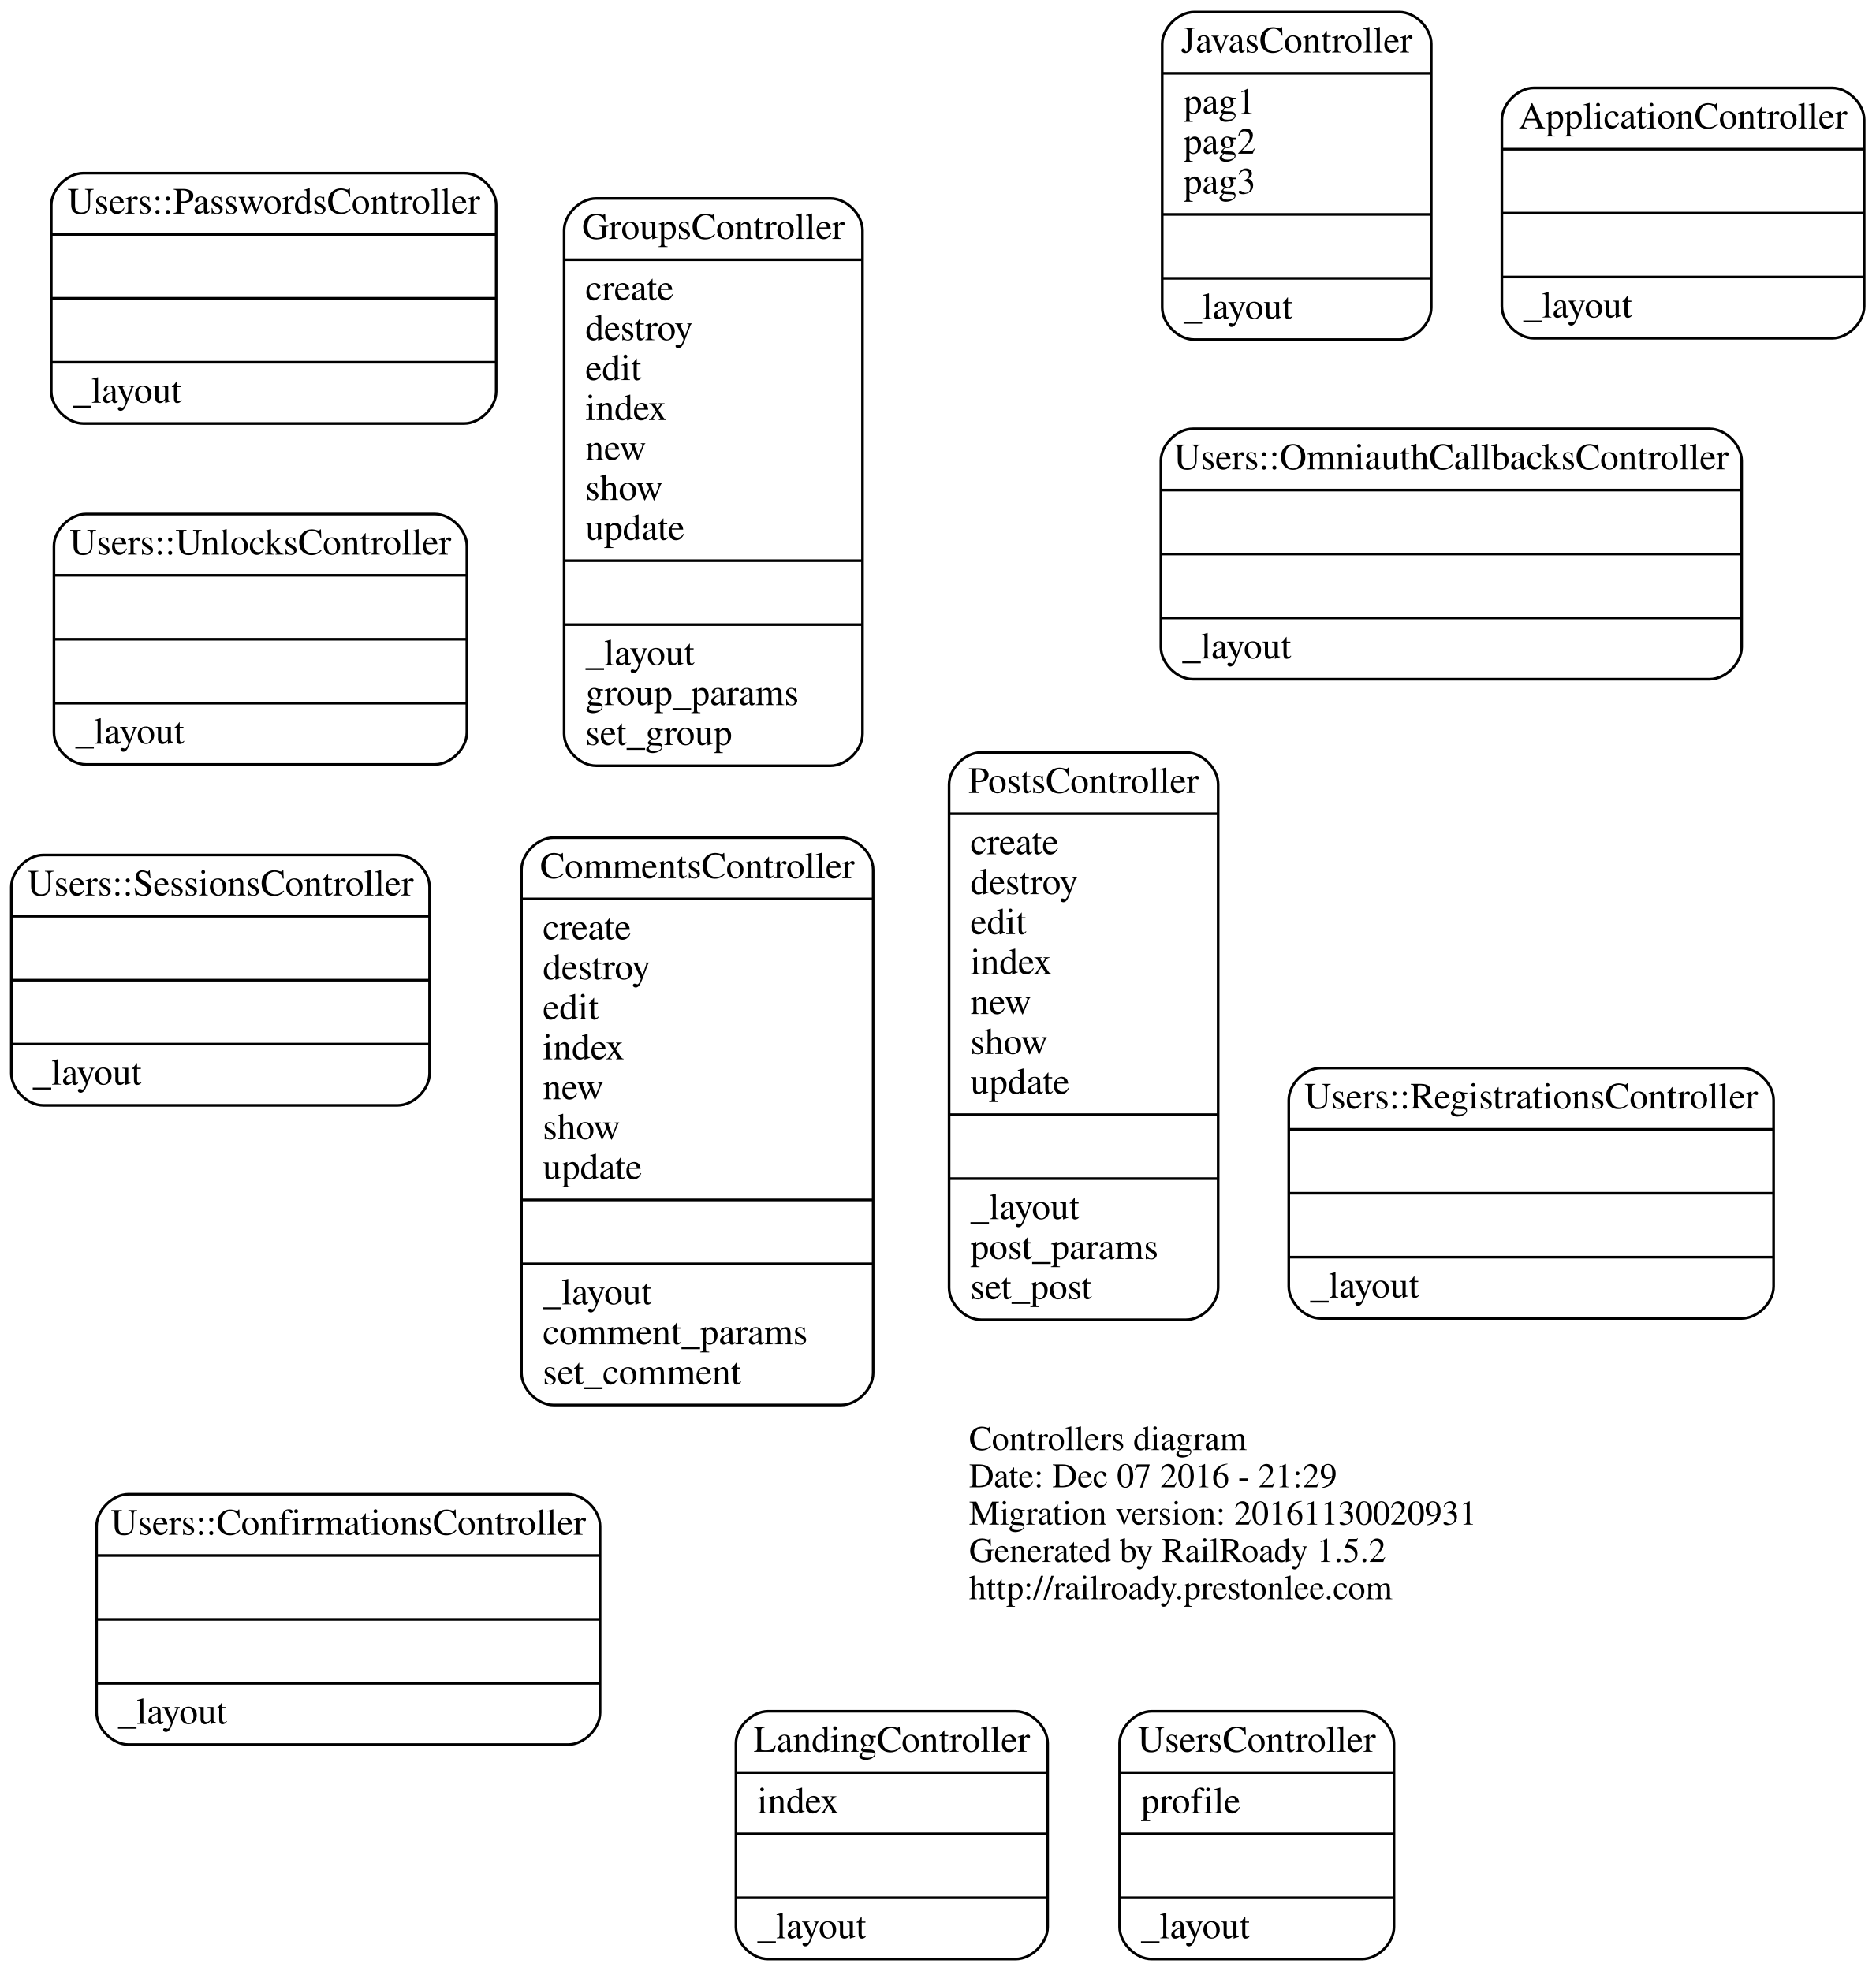
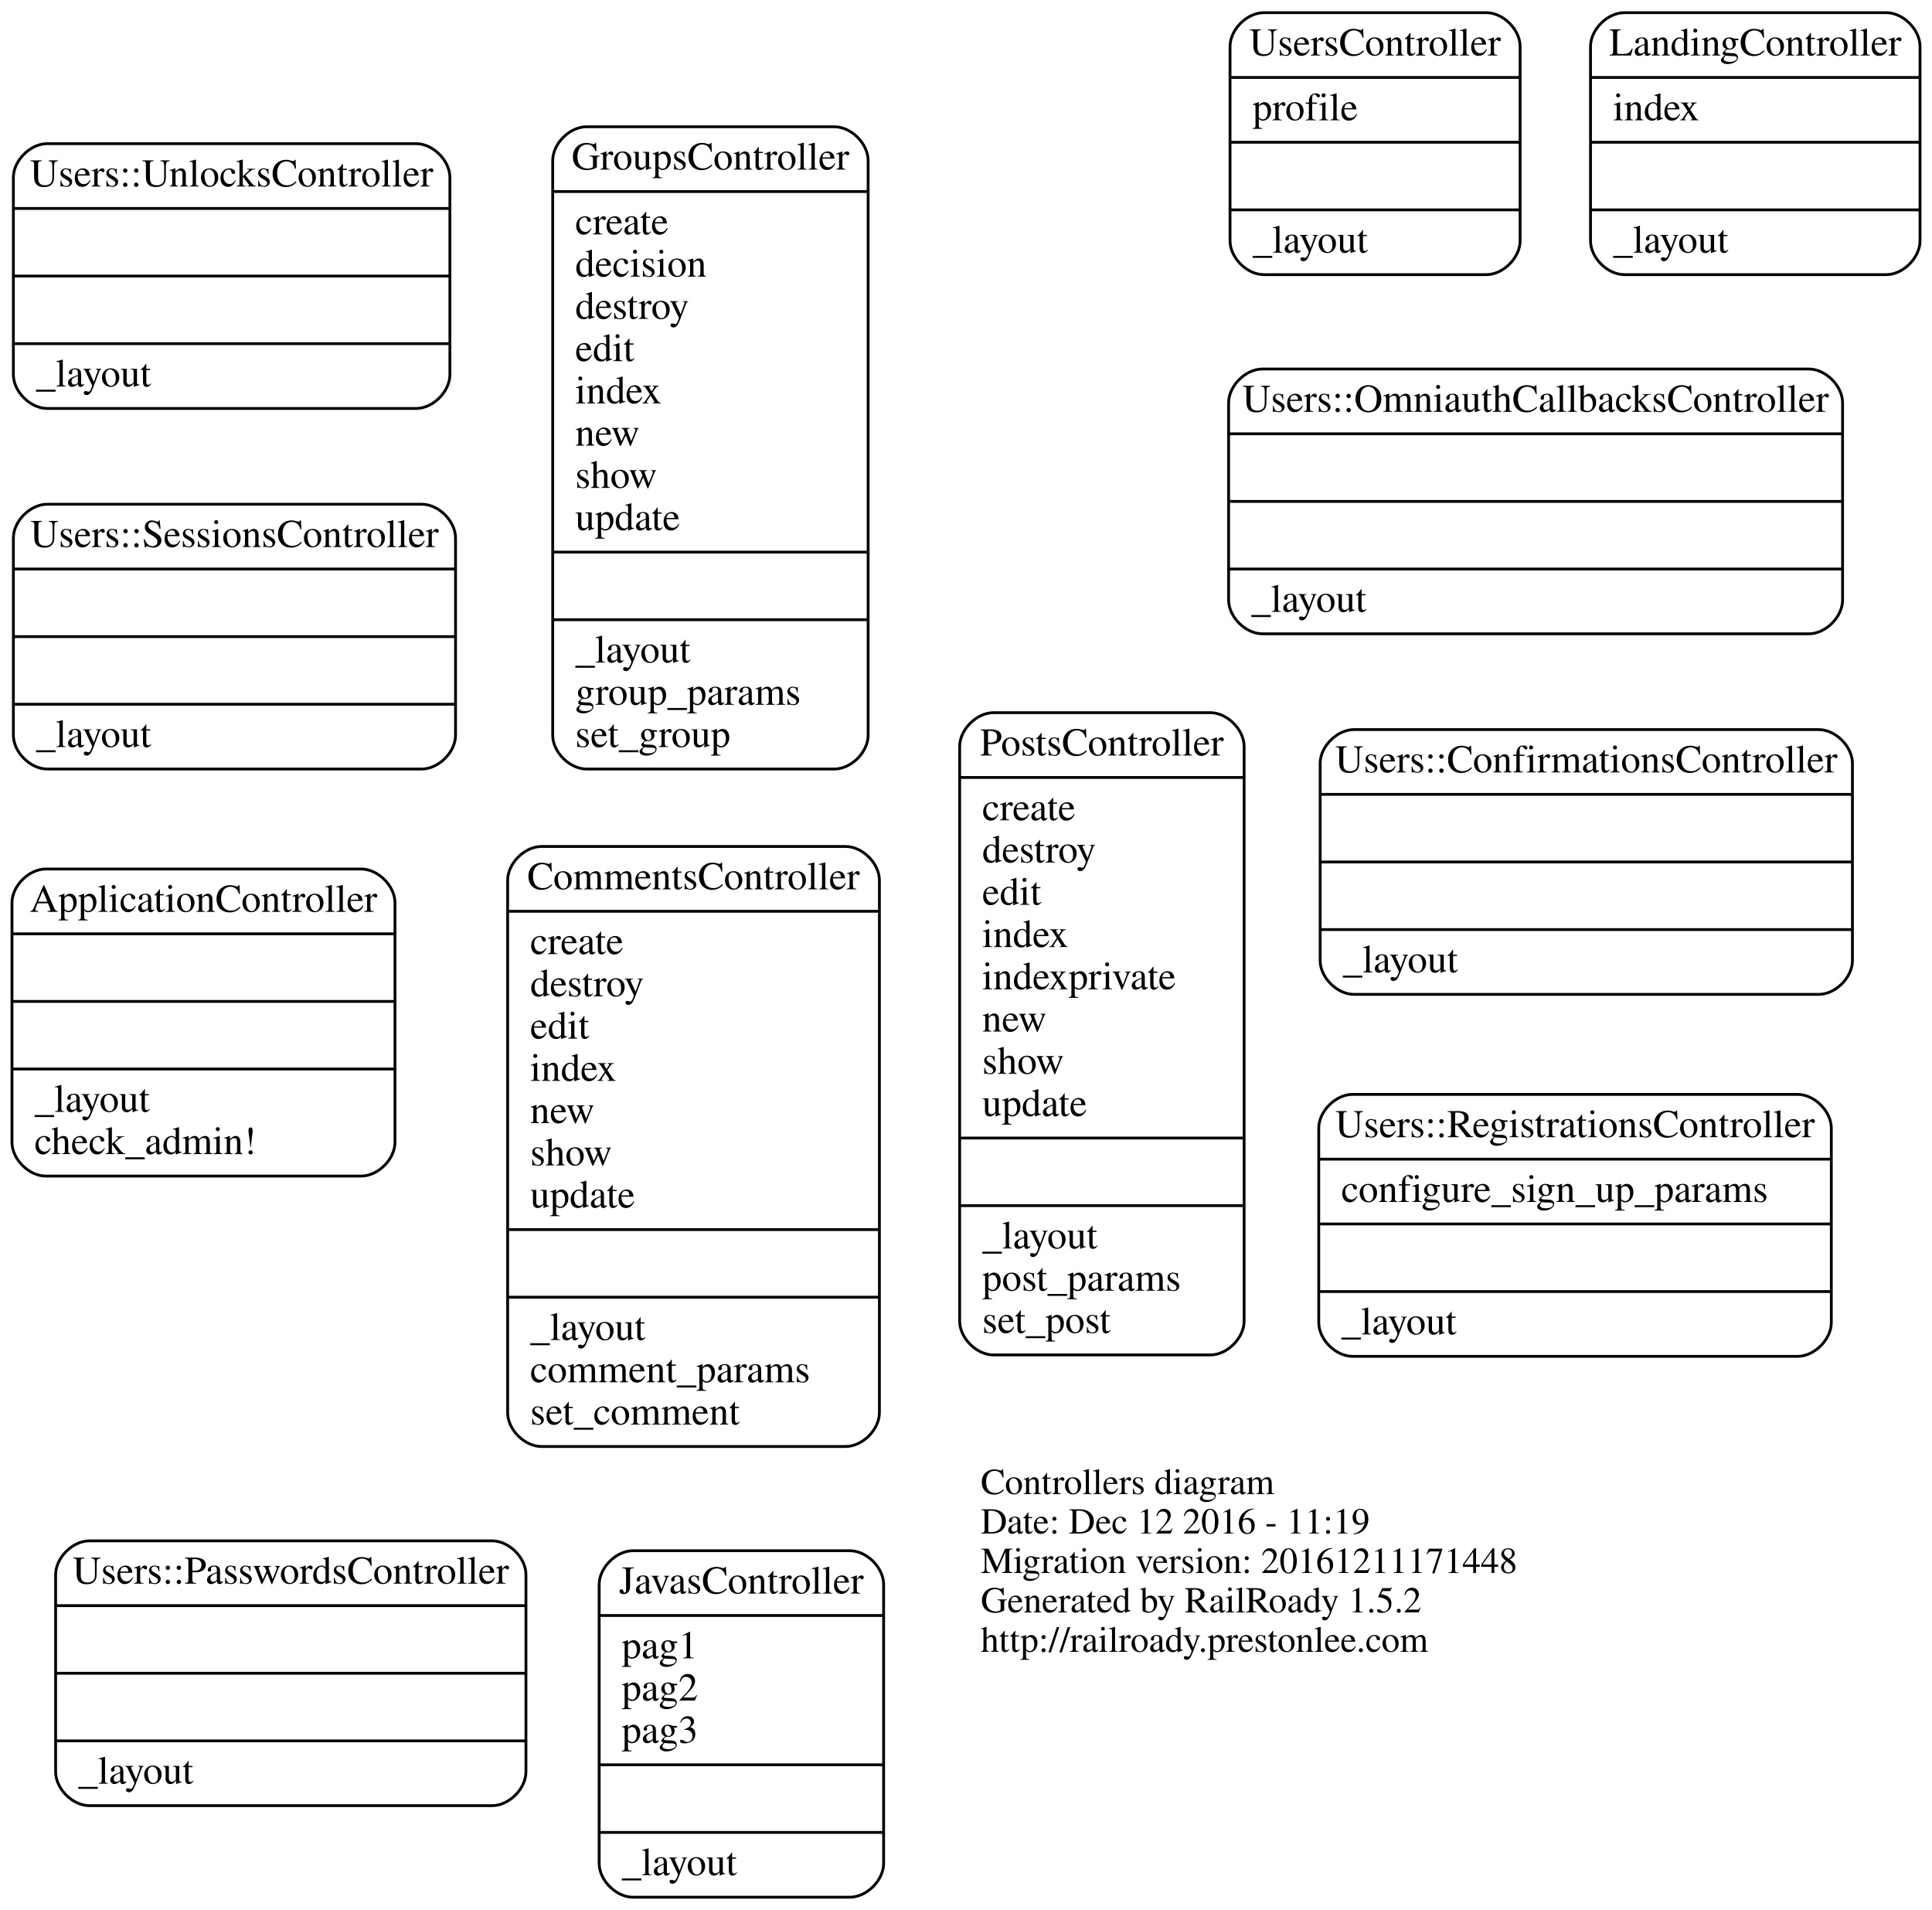
- <svg xmlns="http://www.w3.org/2000/svg" width="704pt" height="740pt" viewBox="0.00 0.00 703.50 740.00">
-   <g id="graph0" class="graph" transform="scale(1 1) rotate(0) translate(275.5 416)">
-     <polygon fill="none" stroke="none" points="-275.5,324 -275.5,-416 428,-416 428,324 -275.5,324" />
+ <svg xmlns="http://www.w3.org/2000/svg" width="686pt" height="678pt" viewBox="0.00 0.00 685.50 678.00">
+   <g id="graph0" class="graph" transform="scale(1 1) rotate(0) translate(260 402)">
+     <polygon fill="none" stroke="none" points="-260,276 -260,-402 425.5,-402 425.5,276 -260,276" />
    <g id="node1" class="node">
      <text text-anchor="start" x="88" y="128.4" font-family="Times,serif" font-size="13.00">Controllers diagram</text>
-       <text text-anchor="start" x="88" y="142.4" font-family="Times,serif" font-size="13.00">Date: Dec 07 2016 - 21:29</text>
-       <text text-anchor="start" x="88" y="156.4" font-family="Times,serif" font-size="13.00">Migration version: 20161130020931</text>
+       <text text-anchor="start" x="88" y="142.4" font-family="Times,serif" font-size="13.00">Date: Dec 12 2016 - 11:19</text>
+       <text text-anchor="start" x="88" y="156.4" font-family="Times,serif" font-size="13.00">Migration version: 20161211171448</text>
      <text text-anchor="start" x="88" y="170.4" font-family="Times,serif" font-size="13.00">Generated by RailRoady 1.5.2</text>
      <text text-anchor="start" x="88" y="184.4" font-family="Times,serif" font-size="13.00">http://railroady.prestonlee.com</text>
    </g>
    <g id="node2" class="node">
-       <path fill="none" stroke="black" d="M12.5,319.5C12.5,319.5 105.5,319.5 105.5,319.5 111.5,319.5 117.5,313.5 117.5,307.5 117.5,307.5 117.5,238.5 117.5,238.5 117.5,232.5 111.5,226.5 105.5,226.5 105.5,226.5 12.5,226.5 12.5,226.5 6.5,226.5 0.5,232.5 0.5,238.5 0.5,238.5 0.5,307.5 0.5,307.5 0.5,313.5 6.5,319.5 12.5,319.5" />
-       <text text-anchor="middle" x="59" y="241.7" font-family="Times,serif" font-size="14.00">LandingController</text>
-       <polyline fill="none" stroke="black" points="0.5,249.5 117.5,249.5 " />
-       <text text-anchor="start" x="8.5" y="264.7" font-family="Times,serif" font-size="14.00">index</text>
-       <polyline fill="none" stroke="black" points="0.5,272.5 117.5,272.5 " />
-       <polyline fill="none" stroke="black" points="0.5,296.5 117.5,296.5 " />
-       <text text-anchor="start" x="8.5" y="311.7" font-family="Times,serif" font-size="14.00">_layout</text>
+       <path fill="none" stroke="black" d="M316.5,-304.5C316.5,-304.5 409.5,-304.5 409.5,-304.5 415.5,-304.5 421.5,-310.5 421.5,-316.5 421.5,-316.5 421.5,-385.5 421.5,-385.5 421.5,-391.5 415.5,-397.5 409.5,-397.5 409.5,-397.5 316.5,-397.5 316.5,-397.5 310.5,-397.5 304.5,-391.5 304.5,-385.5 304.5,-385.5 304.5,-316.5 304.5,-316.5 304.5,-310.5 310.5,-304.5 316.5,-304.5" />
+       <text text-anchor="middle" x="363" y="-382.3" font-family="Times,serif" font-size="14.00">LandingController</text>
+       <polyline fill="none" stroke="black" points="304.5,-374.5 421.5,-374.5 " />
+       <text text-anchor="start" x="312.5" y="-359.3" font-family="Times,serif" font-size="14.00">index</text>
+       <polyline fill="none" stroke="black" points="304.5,-351.5 421.5,-351.5 " />
+       <polyline fill="none" stroke="black" points="304.5,-327.5 421.5,-327.5 " />
+       <text text-anchor="start" x="312.5" y="-312.3" font-family="Times,serif" font-size="14.00">_layout</text>
    </g>
    <g id="node3" class="node">
-       <path fill="none" stroke="black" d="M220,79C220,79 378,79 378,79 384,79 390,73 390,67 390,67 390,-3 390,-3 390,-9 384,-15 378,-15 378,-15 220,-15 220,-15 214,-15 208,-9 208,-3 208,-3 208,67 208,67 208,73 214,79 220,79" />
-       <text text-anchor="middle" x="299" y="0.2" font-family="Times,serif" font-size="14.00">Users::RegistrationsController</text>
-       <polyline fill="none" stroke="black" points="208,8 390,8 " />
-       <polyline fill="none" stroke="black" points="208,32 390,32 " />
-       <polyline fill="none" stroke="black" points="208,56 390,56 " />
-       <text text-anchor="start" x="216" y="71.2" font-family="Times,serif" font-size="14.00">_layout</text>
+       <path fill="none" stroke="black" d="M220,79.5C220,79.5 378,79.5 378,79.5 384,79.5 390,73.5 390,67.5 390,67.5 390,-1.5 390,-1.5 390,-7.5 384,-13.5 378,-13.5 378,-13.5 220,-13.5 220,-13.5 214,-13.5 208,-7.5 208,-1.5 208,-1.5 208,67.5 208,67.5 208,73.5 214,79.5 220,79.5" />
+       <text text-anchor="middle" x="299" y="1.7" font-family="Times,serif" font-size="14.00">Users::RegistrationsController</text>
+       <polyline fill="none" stroke="black" points="208,9.5 390,9.5 " />
+       <text text-anchor="start" x="216" y="24.7" font-family="Times,serif" font-size="14.00">configure_sign_up_params</text>
+       <polyline fill="none" stroke="black" points="208,32.5 390,32.5 " />
+       <polyline fill="none" stroke="black" points="208,56.5 390,56.5 " />
+       <text text-anchor="start" x="216" y="71.7" font-family="Times,serif" font-size="14.00">_layout</text>
    </g>
    <g id="node4" class="node">
-       <path fill="none" stroke="black" d="M-227.5,239C-227.5,239 -62.5,239 -62.5,239 -56.5,239 -50.5,233 -50.5,227 -50.5,227 -50.5,157 -50.5,157 -50.5,151 -56.5,145 -62.5,145 -62.5,145 -227.5,145 -227.5,145 -233.5,145 -239.5,151 -239.5,157 -239.5,157 -239.5,227 -239.5,227 -239.5,233 -233.5,239 -227.5,239" />
-       <text text-anchor="middle" x="-145" y="160.2" font-family="Times,serif" font-size="14.00">Users::ConfirmationsController</text>
-       <polyline fill="none" stroke="black" points="-239.5,168 -50.5,168 " />
-       <polyline fill="none" stroke="black" points="-239.5,192 -50.5,192 " />
-       <polyline fill="none" stroke="black" points="-239.5,216 -50.5,216 " />
-       <text text-anchor="start" x="-231.5" y="231.2" font-family="Times,serif" font-size="14.00">_layout</text>
+       <path fill="none" stroke="black" d="M220.5,-49C220.5,-49 385.5,-49 385.5,-49 391.5,-49 397.5,-55 397.5,-61 397.5,-61 397.5,-131 397.5,-131 397.5,-137 391.5,-143 385.5,-143 385.5,-143 220.5,-143 220.5,-143 214.5,-143 208.5,-137 208.5,-131 208.5,-131 208.5,-61 208.5,-61 208.5,-55 214.5,-49 220.5,-49" />
+       <text text-anchor="middle" x="303" y="-127.8" font-family="Times,serif" font-size="14.00">Users::ConfirmationsController</text>
+       <polyline fill="none" stroke="black" points="208.5,-120 397.5,-120 " />
+       <polyline fill="none" stroke="black" points="208.5,-96 397.5,-96 " />
+       <polyline fill="none" stroke="black" points="208.5,-72 397.5,-72 " />
+       <text text-anchor="start" x="216.5" y="-56.8" font-family="Times,serif" font-size="14.00">_layout</text>
    </g>
    <g id="node5" class="node">
-       <path fill="none" stroke="black" d="M172,-161C172,-161 366,-161 366,-161 372,-161 378,-167 378,-173 378,-173 378,-243 378,-243 378,-249 372,-255 366,-255 366,-255 172,-255 172,-255 166,-255 160,-249 160,-243 160,-243 160,-173 160,-173 160,-167 166,-161 172,-161" />
-       <text text-anchor="middle" x="269" y="-239.8" font-family="Times,serif" font-size="14.00">Users::OmniauthCallbacksController</text>
-       <polyline fill="none" stroke="black" points="160,-232 378,-232 " />
-       <polyline fill="none" stroke="black" points="160,-208 378,-208 " />
-       <polyline fill="none" stroke="black" points="160,-184 378,-184 " />
-       <text text-anchor="start" x="168" y="-168.8" font-family="Times,serif" font-size="14.00">_layout</text>
+       <path fill="none" stroke="black" d="M188,-177C188,-177 382,-177 382,-177 388,-177 394,-183 394,-189 394,-189 394,-259 394,-259 394,-265 388,-271 382,-271 382,-271 188,-271 188,-271 182,-271 176,-265 176,-259 176,-259 176,-189 176,-189 176,-183 182,-177 188,-177" />
+       <text text-anchor="middle" x="285" y="-255.8" font-family="Times,serif" font-size="14.00">Users::OmniauthCallbacksController</text>
+       <polyline fill="none" stroke="black" points="176,-248 394,-248 " />
+       <polyline fill="none" stroke="black" points="176,-224 394,-224 " />
+       <polyline fill="none" stroke="black" points="176,-200 394,-200 " />
+       <text text-anchor="start" x="184" y="-184.8" font-family="Times,serif" font-size="14.00">_layout</text>
    </g>
    <g id="node6" class="node">
-       <path fill="none" stroke="black" d="M-243.5,-129C-243.5,-129 -112.5,-129 -112.5,-129 -106.5,-129 -100.5,-135 -100.5,-141 -100.5,-141 -100.5,-211 -100.5,-211 -100.5,-217 -106.5,-223 -112.5,-223 -112.5,-223 -243.5,-223 -243.5,-223 -249.5,-223 -255.5,-217 -255.5,-211 -255.5,-211 -255.5,-141 -255.5,-141 -255.5,-135 -249.5,-129 -243.5,-129" />
-       <text text-anchor="middle" x="-178" y="-207.8" font-family="Times,serif" font-size="14.00">Users::UnlocksController</text>
-       <polyline fill="none" stroke="black" points="-255.5,-200 -100.5,-200 " />
-       <polyline fill="none" stroke="black" points="-255.5,-176 -100.5,-176 " />
-       <polyline fill="none" stroke="black" points="-255.5,-152 -100.5,-152 " />
+       <path fill="none" stroke="black" d="M-243.5,-257C-243.5,-257 -112.5,-257 -112.5,-257 -106.5,-257 -100.5,-263 -100.5,-269 -100.5,-269 -100.5,-339 -100.5,-339 -100.5,-345 -106.5,-351 -112.5,-351 -112.5,-351 -243.5,-351 -243.5,-351 -249.5,-351 -255.5,-345 -255.5,-339 -255.5,-339 -255.5,-269 -255.5,-269 -255.5,-263 -249.5,-257 -243.5,-257" />
+       <text text-anchor="middle" x="-178" y="-335.8" font-family="Times,serif" font-size="14.00">Users::UnlocksController</text>
+       <polyline fill="none" stroke="black" points="-255.5,-328 -100.5,-328 " />
+       <polyline fill="none" stroke="black" points="-255.5,-304 -100.5,-304 " />
+       <polyline fill="none" stroke="black" points="-255.5,-280 -100.5,-280 " />
+       <text text-anchor="start" x="-247.5" y="-264.8" font-family="Times,serif" font-size="14.00">_layout</text>
+     </g>
+     <g id="node7" class="node">
+       <path fill="none" stroke="black" d="M-243.5,-129C-243.5,-129 -110.5,-129 -110.5,-129 -104.5,-129 -98.5,-135 -98.5,-141 -98.5,-141 -98.5,-211 -98.5,-211 -98.5,-217 -104.5,-223 -110.5,-223 -110.5,-223 -243.5,-223 -243.5,-223 -249.5,-223 -255.5,-217 -255.5,-211 -255.5,-211 -255.5,-141 -255.5,-141 -255.5,-135 -249.5,-129 -243.5,-129" />
+       <text text-anchor="middle" x="-177" y="-207.8" font-family="Times,serif" font-size="14.00">Users::SessionsController</text>
+       <polyline fill="none" stroke="black" points="-255.5,-200 -98.5,-200 " />
+       <polyline fill="none" stroke="black" points="-255.5,-176 -98.5,-176 " />
+       <polyline fill="none" stroke="black" points="-255.5,-152 -98.5,-152 " />
      <text text-anchor="start" x="-247.5" y="-136.8" font-family="Times,serif" font-size="14.00">_layout</text>
    </g>
-     <g id="node7" class="node">
-       <path fill="none" stroke="black" d="M-259.5,-1C-259.5,-1 -126.5,-1 -126.5,-1 -120.5,-1 -114.5,-7 -114.5,-13 -114.5,-13 -114.5,-83 -114.5,-83 -114.5,-89 -120.5,-95 -126.5,-95 -126.5,-95 -259.5,-95 -259.5,-95 -265.5,-95 -271.5,-89 -271.5,-83 -271.5,-83 -271.5,-13 -271.5,-13 -271.5,-7 -265.5,-1 -259.5,-1" />
-       <text text-anchor="middle" x="-193" y="-79.8" font-family="Times,serif" font-size="14.00">Users::SessionsController</text>
-       <polyline fill="none" stroke="black" points="-271.5,-72 -114.5,-72 " />
-       <polyline fill="none" stroke="black" points="-271.5,-48 -114.5,-48 " />
-       <polyline fill="none" stroke="black" points="-271.5,-24 -114.5,-24 " />
-       <text text-anchor="start" x="-263.5" y="-8.8" font-family="Times,serif" font-size="14.00">_layout</text>
-     </g>
    <g id="node8" class="node">
-       <path fill="none" stroke="black" d="M-244.5,-257C-244.5,-257 -101.5,-257 -101.5,-257 -95.5,-257 -89.5,-263 -89.5,-269 -89.5,-269 -89.5,-339 -89.5,-339 -89.5,-345 -95.5,-351 -101.5,-351 -101.5,-351 -244.5,-351 -244.5,-351 -250.5,-351 -256.5,-345 -256.5,-339 -256.5,-339 -256.5,-269 -256.5,-269 -256.5,-263 -250.5,-257 -244.5,-257" />
-       <text text-anchor="middle" x="-173" y="-335.8" font-family="Times,serif" font-size="14.00">Users::PasswordsController</text>
-       <polyline fill="none" stroke="black" points="-256.5,-328 -89.5,-328 " />
-       <polyline fill="none" stroke="black" points="-256.5,-304 -89.5,-304 " />
-       <polyline fill="none" stroke="black" points="-256.5,-280 -89.5,-280 " />
-       <text text-anchor="start" x="-248.5" y="-264.8" font-family="Times,serif" font-size="14.00">_layout</text>
+       <path fill="none" stroke="black" d="M-228.5,239C-228.5,239 -85.5,239 -85.5,239 -79.5,239 -73.5,233 -73.5,227 -73.5,227 -73.5,157 -73.5,157 -73.5,151 -79.5,145 -85.5,145 -85.5,145 -228.5,145 -228.5,145 -234.5,145 -240.5,151 -240.5,157 -240.5,157 -240.5,227 -240.5,227 -240.5,233 -234.5,239 -228.5,239" />
+       <text text-anchor="middle" x="-157" y="160.2" font-family="Times,serif" font-size="14.00">Users::PasswordsController</text>
+       <polyline fill="none" stroke="black" points="-240.5,168 -73.5,168 " />
+       <polyline fill="none" stroke="black" points="-240.5,192 -73.5,192 " />
+       <polyline fill="none" stroke="black" points="-240.5,216 -73.5,216 " />
+       <text text-anchor="start" x="-232.5" y="231.2" font-family="Times,serif" font-size="14.00">_layout</text>
    </g>
    <g id="node9" class="node">
-       <path fill="none" stroke="black" d="M92.5,79.5C92.5,79.5 169.5,79.5 169.5,79.5 175.5,79.5 181.5,73.5 181.5,67.5 181.5,67.5 181.5,-121.5 181.5,-121.5 181.5,-127.5 175.5,-133.5 169.5,-133.5 169.5,-133.5 92.5,-133.5 92.5,-133.5 86.5,-133.5 80.5,-127.5 80.5,-121.5 80.5,-121.5 80.5,67.5 80.5,67.5 80.5,73.5 86.5,79.5 92.5,79.5" />
-       <text text-anchor="middle" x="131" y="-118.3" font-family="Times,serif" font-size="14.00">PostsController</text>
-       <polyline fill="none" stroke="black" points="80.5,-110.5 181.5,-110.5 " />
-       <text text-anchor="start" x="88.5" y="-95.3" font-family="Times,serif" font-size="14.00">create</text>
-       <text text-anchor="start" x="88.5" y="-80.3" font-family="Times,serif" font-size="14.00">destroy</text>
-       <text text-anchor="start" x="88.5" y="-65.3" font-family="Times,serif" font-size="14.00">edit</text>
-       <text text-anchor="start" x="88.5" y="-50.3" font-family="Times,serif" font-size="14.00">index</text>
-       <text text-anchor="start" x="88.5" y="-35.3" font-family="Times,serif" font-size="14.00">new</text>
-       <text text-anchor="start" x="88.5" y="-20.3" font-family="Times,serif" font-size="14.00">show</text>
-       <text text-anchor="start" x="88.5" y="-5.3" font-family="Times,serif" font-size="14.00">update</text>
-       <polyline fill="none" stroke="black" points="80.5,2.5 181.5,2.5 " />
-       <polyline fill="none" stroke="black" points="80.5,26.5 181.5,26.5 " />
-       <text text-anchor="start" x="88.5" y="41.7" font-family="Times,serif" font-size="14.00">_layout</text>
-       <text text-anchor="start" x="88.5" y="56.7" font-family="Times,serif" font-size="14.00">post_params</text>
-       <text text-anchor="start" x="88.5" y="71.7" font-family="Times,serif" font-size="14.00">set_post</text>
+       <path fill="none" stroke="black" d="M92.5,79C92.5,79 169.5,79 169.5,79 175.5,79 181.5,73 181.5,67 181.5,67 181.5,-137 181.5,-137 181.5,-143 175.5,-149 169.5,-149 169.5,-149 92.5,-149 92.5,-149 86.5,-149 80.5,-143 80.5,-137 80.5,-137 80.5,67 80.5,67 80.5,73 86.5,79 92.5,79" />
+       <text text-anchor="middle" x="131" y="-133.8" font-family="Times,serif" font-size="14.00">PostsController</text>
+       <polyline fill="none" stroke="black" points="80.5,-126 181.5,-126 " />
+       <text text-anchor="start" x="88.5" y="-110.8" font-family="Times,serif" font-size="14.00">create</text>
+       <text text-anchor="start" x="88.5" y="-95.8" font-family="Times,serif" font-size="14.00">destroy</text>
+       <text text-anchor="start" x="88.5" y="-80.8" font-family="Times,serif" font-size="14.00">edit</text>
+       <text text-anchor="start" x="88.5" y="-65.8" font-family="Times,serif" font-size="14.00">index</text>
+       <text text-anchor="start" x="88.5" y="-50.8" font-family="Times,serif" font-size="14.00">indexprivate</text>
+       <text text-anchor="start" x="88.5" y="-35.8" font-family="Times,serif" font-size="14.00">new</text>
+       <text text-anchor="start" x="88.5" y="-20.8" font-family="Times,serif" font-size="14.00">show</text>
+       <text text-anchor="start" x="88.5" y="-5.8" font-family="Times,serif" font-size="14.00">update</text>
+       <polyline fill="none" stroke="black" points="80.5,2 181.5,2 " />
+       <polyline fill="none" stroke="black" points="80.5,26 181.5,26 " />
+       <text text-anchor="start" x="88.5" y="41.2" font-family="Times,serif" font-size="14.00">_layout</text>
+       <text text-anchor="start" x="88.5" y="56.2" font-family="Times,serif" font-size="14.00">post_params</text>
+       <text text-anchor="start" x="88.5" y="71.2" font-family="Times,serif" font-size="14.00">set_post</text>
    </g>
    <g id="node10" class="node">
-       <path fill="none" stroke="black" d="M-52,-128.5C-52,-128.5 36,-128.5 36,-128.5 42,-128.5 48,-134.5 48,-140.5 48,-140.5 48,-329.5 48,-329.5 48,-335.5 42,-341.5 36,-341.5 36,-341.5 -52,-341.5 -52,-341.5 -58,-341.5 -64,-335.5 -64,-329.5 -64,-329.5 -64,-140.5 -64,-140.5 -64,-134.5 -58,-128.5 -52,-128.5" />
-       <text text-anchor="middle" x="-8" y="-326.3" font-family="Times,serif" font-size="14.00">GroupsController</text>
-       <polyline fill="none" stroke="black" points="-64,-318.5 48,-318.5 " />
-       <text text-anchor="start" x="-56" y="-303.3" font-family="Times,serif" font-size="14.00">create</text>
-       <text text-anchor="start" x="-56" y="-288.3" font-family="Times,serif" font-size="14.00">destroy</text>
-       <text text-anchor="start" x="-56" y="-273.3" font-family="Times,serif" font-size="14.00">edit</text>
-       <text text-anchor="start" x="-56" y="-258.3" font-family="Times,serif" font-size="14.00">index</text>
-       <text text-anchor="start" x="-56" y="-243.3" font-family="Times,serif" font-size="14.00">new</text>
-       <text text-anchor="start" x="-56" y="-228.3" font-family="Times,serif" font-size="14.00">show</text>
-       <text text-anchor="start" x="-56" y="-213.3" font-family="Times,serif" font-size="14.00">update</text>
-       <polyline fill="none" stroke="black" points="-64,-205.5 48,-205.5 " />
-       <polyline fill="none" stroke="black" points="-64,-181.5 48,-181.5 " />
-       <text text-anchor="start" x="-56" y="-166.3" font-family="Times,serif" font-size="14.00">_layout</text>
-       <text text-anchor="start" x="-56" y="-151.3" font-family="Times,serif" font-size="14.00">group_params</text>
-       <text text-anchor="start" x="-56" y="-136.3" font-family="Times,serif" font-size="14.00">set_group</text>
+       <path fill="none" stroke="black" d="M-52,-129C-52,-129 36,-129 36,-129 42,-129 48,-135 48,-141 48,-141 48,-345 48,-345 48,-351 42,-357 36,-357 36,-357 -52,-357 -52,-357 -58,-357 -64,-351 -64,-345 -64,-345 -64,-141 -64,-141 -64,-135 -58,-129 -52,-129" />
+       <text text-anchor="middle" x="-8" y="-341.8" font-family="Times,serif" font-size="14.00">GroupsController</text>
+       <polyline fill="none" stroke="black" points="-64,-334 48,-334 " />
+       <text text-anchor="start" x="-56" y="-318.8" font-family="Times,serif" font-size="14.00">create</text>
+       <text text-anchor="start" x="-56" y="-303.8" font-family="Times,serif" font-size="14.00">decision</text>
+       <text text-anchor="start" x="-56" y="-288.8" font-family="Times,serif" font-size="14.00">destroy</text>
+       <text text-anchor="start" x="-56" y="-273.8" font-family="Times,serif" font-size="14.00">edit</text>
+       <text text-anchor="start" x="-56" y="-258.8" font-family="Times,serif" font-size="14.00">index</text>
+       <text text-anchor="start" x="-56" y="-243.8" font-family="Times,serif" font-size="14.00">new</text>
+       <text text-anchor="start" x="-56" y="-228.8" font-family="Times,serif" font-size="14.00">show</text>
+       <text text-anchor="start" x="-56" y="-213.8" font-family="Times,serif" font-size="14.00">update</text>
+       <polyline fill="none" stroke="black" points="-64,-206 48,-206 " />
+       <polyline fill="none" stroke="black" points="-64,-182 48,-182 " />
+       <text text-anchor="start" x="-56" y="-166.8" font-family="Times,serif" font-size="14.00">_layout</text>
+       <text text-anchor="start" x="-56" y="-151.8" font-family="Times,serif" font-size="14.00">group_params</text>
+       <text text-anchor="start" x="-56" y="-136.8" font-family="Times,serif" font-size="14.00">set_group</text>
    </g>
    <g id="node11" class="node">
      <path fill="none" stroke="black" d="M-68,111.5C-68,111.5 40,111.5 40,111.5 46,111.5 52,105.5 52,99.5 52,99.5 52,-89.5 52,-89.5 52,-95.5 46,-101.5 40,-101.5 40,-101.5 -68,-101.5 -68,-101.5 -74,-101.5 -80,-95.5 -80,-89.5 -80,-89.5 -80,99.5 -80,99.5 -80,105.5 -74,111.5 -68,111.5" />
      <text text-anchor="middle" x="-14" y="-86.3" font-family="Times,serif" font-size="14.00">CommentsController</text>
      <polyline fill="none" stroke="black" points="-80,-78.5 52,-78.5 " />
      <text text-anchor="start" x="-72" y="-63.3" font-family="Times,serif" font-size="14.00">create</text>
      <text text-anchor="start" x="-72" y="-48.3" font-family="Times,serif" font-size="14.00">destroy</text>
      <text text-anchor="start" x="-72" y="-33.3" font-family="Times,serif" font-size="14.00">edit</text>
      <text text-anchor="start" x="-72" y="-18.3" font-family="Times,serif" font-size="14.00">index</text>
      <text text-anchor="start" x="-72" y="-3.3" font-family="Times,serif" font-size="14.00">new</text>
      <text text-anchor="start" x="-72" y="11.7" font-family="Times,serif" font-size="14.00">show</text>
      <text text-anchor="start" x="-72" y="26.7" font-family="Times,serif" font-size="14.00">update</text>
      <polyline fill="none" stroke="black" points="-80,34.5 52,34.5 " />
      <polyline fill="none" stroke="black" points="-80,58.5 52,58.5 " />
      <text text-anchor="start" x="-72" y="73.7" font-family="Times,serif" font-size="14.00">_layout</text>
      <text text-anchor="start" x="-72" y="88.7" font-family="Times,serif" font-size="14.00">comment_params</text>
      <text text-anchor="start" x="-72" y="103.7" font-family="Times,serif" font-size="14.00">set_comment</text>
    </g>
    <g id="node12" class="node">
-       <path fill="none" stroke="black" d="M156.5,319.5C156.5,319.5 235.5,319.5 235.5,319.5 241.5,319.5 247.5,313.5 247.5,307.5 247.5,307.5 247.5,238.5 247.5,238.5 247.5,232.5 241.5,226.5 235.5,226.5 235.5,226.5 156.5,226.5 156.5,226.5 150.5,226.5 144.5,232.5 144.5,238.5 144.5,238.5 144.5,307.5 144.5,307.5 144.5,313.5 150.5,319.5 156.5,319.5" />
-       <text text-anchor="middle" x="196" y="241.7" font-family="Times,serif" font-size="14.00">UsersController</text>
-       <polyline fill="none" stroke="black" points="144.5,249.5 247.5,249.5 " />
-       <text text-anchor="start" x="152.5" y="264.7" font-family="Times,serif" font-size="14.00">profile</text>
-       <polyline fill="none" stroke="black" points="144.5,272.5 247.5,272.5 " />
-       <polyline fill="none" stroke="black" points="144.5,296.5 247.5,296.5 " />
-       <text text-anchor="start" x="152.5" y="311.7" font-family="Times,serif" font-size="14.00">_layout</text>
+       <path fill="none" stroke="black" d="M188.5,-304.5C188.5,-304.5 267.5,-304.5 267.5,-304.5 273.5,-304.5 279.5,-310.5 279.5,-316.5 279.5,-316.5 279.5,-385.5 279.5,-385.5 279.5,-391.5 273.5,-397.5 267.5,-397.5 267.5,-397.5 188.5,-397.5 188.5,-397.5 182.5,-397.5 176.5,-391.5 176.5,-385.5 176.5,-385.5 176.5,-316.5 176.5,-316.5 176.5,-310.5 182.5,-304.5 188.5,-304.5" />
+       <text text-anchor="middle" x="228" y="-382.3" font-family="Times,serif" font-size="14.00">UsersController</text>
+       <polyline fill="none" stroke="black" points="176.5,-374.5 279.5,-374.5 " />
+       <text text-anchor="start" x="184.5" y="-359.3" font-family="Times,serif" font-size="14.00">profile</text>
+       <polyline fill="none" stroke="black" points="176.5,-351.5 279.5,-351.5 " />
+       <polyline fill="none" stroke="black" points="176.5,-327.5 279.5,-327.5 " />
+       <text text-anchor="start" x="184.5" y="-312.3" font-family="Times,serif" font-size="14.00">_layout</text>
    </g>
    <g id="node13" class="node">
-       <path fill="none" stroke="black" d="M300,-289C300,-289 412,-289 412,-289 418,-289 424,-295 424,-301 424,-301 424,-371 424,-371 424,-377 418,-383 412,-383 412,-383 300,-383 300,-383 294,-383 288,-377 288,-371 288,-371 288,-301 288,-301 288,-295 294,-289 300,-289" />
-       <text text-anchor="middle" x="356" y="-367.8" font-family="Times,serif" font-size="14.00">ApplicationController</text>
-       <polyline fill="none" stroke="black" points="288,-360 424,-360 " />
-       <polyline fill="none" stroke="black" points="288,-336 424,-336 " />
-       <polyline fill="none" stroke="black" points="288,-312 424,-312 " />
-       <text text-anchor="start" x="296" y="-296.8" font-family="Times,serif" font-size="14.00">_layout</text>
+       <path fill="none" stroke="black" d="M-244,15.5C-244,15.5 -132,15.5 -132,15.5 -126,15.5 -120,9.5 -120,3.5 -120,3.5 -120,-81.5 -120,-81.5 -120,-87.5 -126,-93.5 -132,-93.5 -132,-93.5 -244,-93.5 -244,-93.5 -250,-93.5 -256,-87.5 -256,-81.5 -256,-81.5 -256,3.5 -256,3.5 -256,9.5 -250,15.5 -244,15.5" />
+       <text text-anchor="middle" x="-188" y="-78.3" font-family="Times,serif" font-size="14.00">ApplicationController</text>
+       <polyline fill="none" stroke="black" points="-256,-70.5 -120,-70.5 " />
+       <polyline fill="none" stroke="black" points="-256,-46.5 -120,-46.5 " />
+       <polyline fill="none" stroke="black" points="-256,-22.5 -120,-22.5 " />
+       <text text-anchor="start" x="-248" y="-7.3" font-family="Times,serif" font-size="14.00">_layout</text>
+       <text text-anchor="start" x="-248" y="7.7" font-family="Times,serif" font-size="14.00">check_admin!</text>
    </g>
    <g id="node14" class="node">
-       <path fill="none" stroke="black" d="M172.5,-288.5C172.5,-288.5 249.5,-288.5 249.5,-288.5 255.5,-288.5 261.5,-294.5 261.5,-300.5 261.5,-300.5 261.5,-399.5 261.5,-399.5 261.5,-405.5 255.5,-411.5 249.5,-411.5 249.5,-411.5 172.5,-411.5 172.5,-411.5 166.5,-411.5 160.5,-405.5 160.5,-399.5 160.5,-399.5 160.5,-300.5 160.5,-300.5 160.5,-294.5 166.5,-288.5 172.5,-288.5" />
-       <text text-anchor="middle" x="211" y="-396.3" font-family="Times,serif" font-size="14.00">JavasController</text>
-       <polyline fill="none" stroke="black" points="160.5,-388.5 261.5,-388.5 " />
-       <text text-anchor="start" x="168.5" y="-373.3" font-family="Times,serif" font-size="14.00">pag1</text>
-       <text text-anchor="start" x="168.5" y="-358.3" font-family="Times,serif" font-size="14.00">pag2</text>
-       <text text-anchor="start" x="168.5" y="-343.3" font-family="Times,serif" font-size="14.00">pag3</text>
-       <polyline fill="none" stroke="black" points="160.5,-335.5 261.5,-335.5 " />
-       <polyline fill="none" stroke="black" points="160.5,-311.5 261.5,-311.5 " />
-       <text text-anchor="start" x="168.5" y="-296.3" font-family="Times,serif" font-size="14.00">_layout</text>
+       <path fill="none" stroke="black" d="M-35.5,271.5C-35.5,271.5 41.5,271.5 41.5,271.5 47.5,271.5 53.5,265.5 53.5,259.5 53.5,259.5 53.5,160.5 53.5,160.5 53.5,154.5 47.5,148.5 41.5,148.5 41.5,148.5 -35.5,148.5 -35.5,148.5 -41.5,148.5 -47.5,154.5 -47.5,160.5 -47.5,160.5 -47.5,259.5 -47.5,259.5 -47.5,265.5 -41.5,271.5 -35.5,271.5" />
+       <text text-anchor="middle" x="3" y="163.7" font-family="Times,serif" font-size="14.00">JavasController</text>
+       <polyline fill="none" stroke="black" points="-47.5,171.5 53.5,171.5 " />
+       <text text-anchor="start" x="-39.5" y="186.7" font-family="Times,serif" font-size="14.00">pag1</text>
+       <text text-anchor="start" x="-39.5" y="201.7" font-family="Times,serif" font-size="14.00">pag2</text>
+       <text text-anchor="start" x="-39.5" y="216.7" font-family="Times,serif" font-size="14.00">pag3</text>
+       <polyline fill="none" stroke="black" points="-47.5,224.5 53.5,224.5 " />
+       <polyline fill="none" stroke="black" points="-47.5,248.5 53.5,248.5 " />
+       <text text-anchor="start" x="-39.5" y="263.7" font-family="Times,serif" font-size="14.00">_layout</text>
    </g>
  </g>
</svg>
